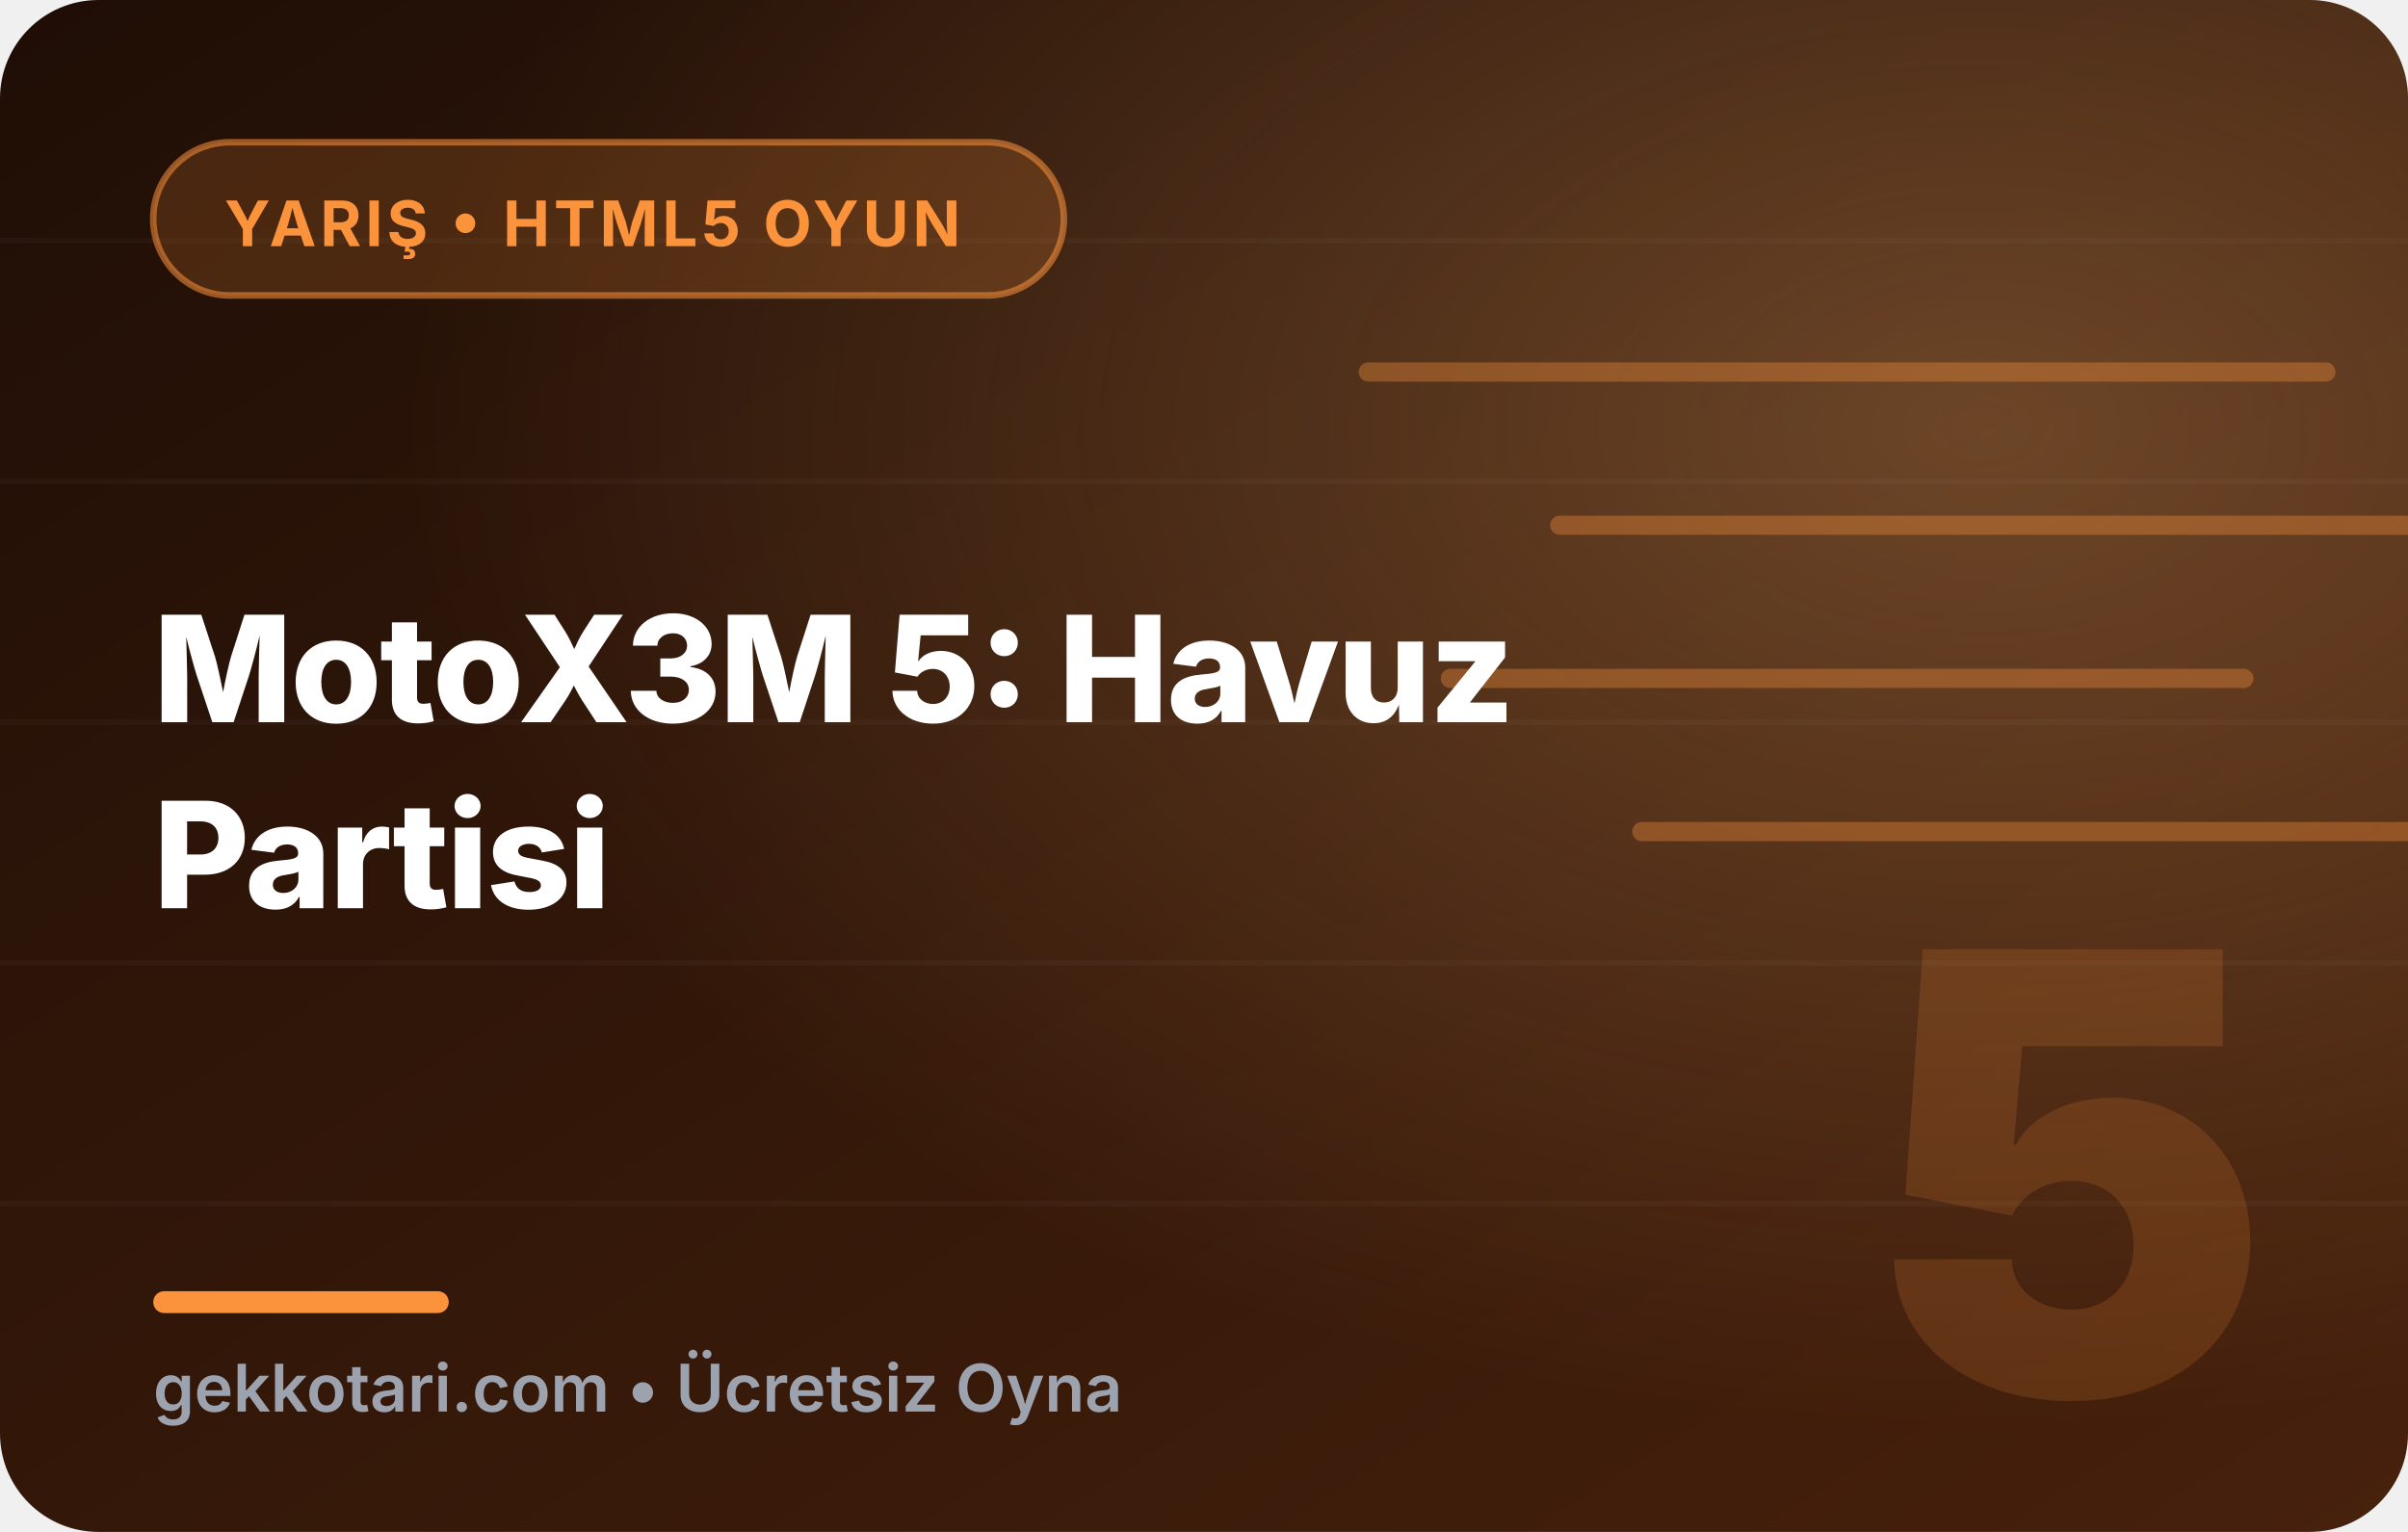
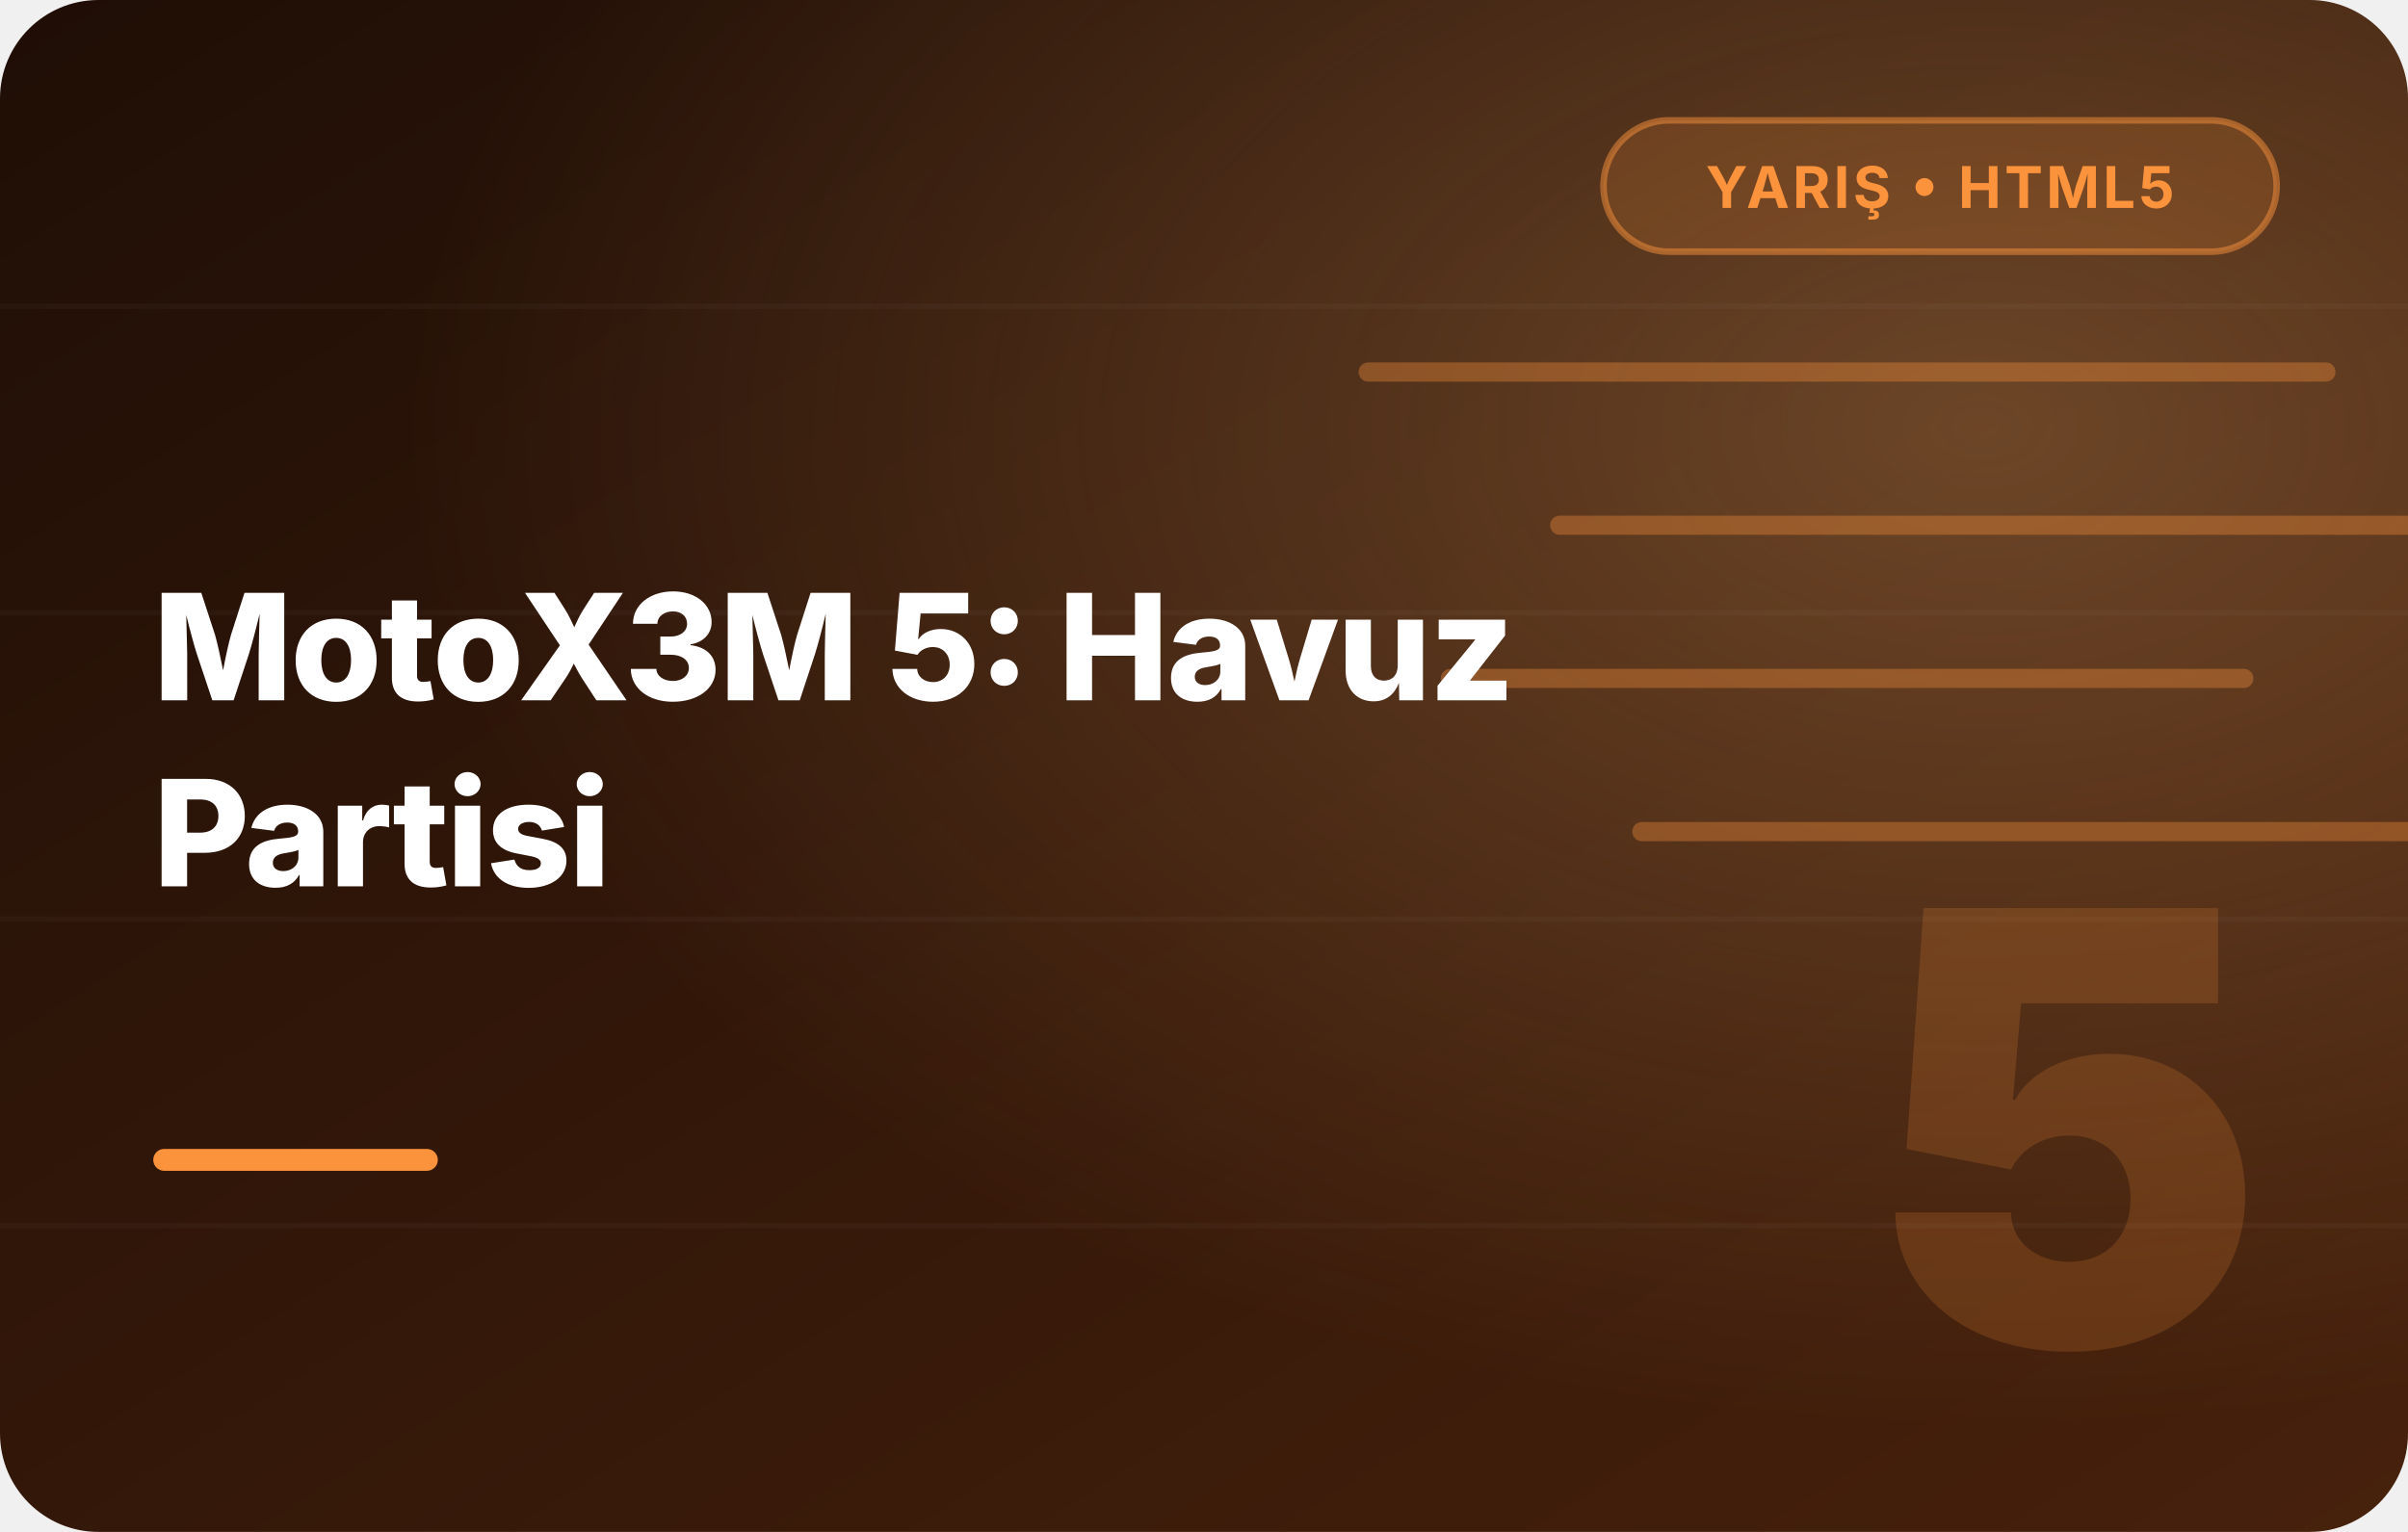
<svg xmlns="http://www.w3.org/2000/svg" viewBox="0 0 440 280" width="440" height="280">
  <defs>
    <linearGradient id="g-motox3m-5-havuz-partisi" x1="0" y1="0" x2="1" y2="1">
      <stop offset="0%" stop-color="#1f0e06" />
      <stop offset="100%" stop-color="#47210c" />
    </linearGradient>
    <radialGradient id="r-motox3m-5-havuz-partisi" cx="0.82" cy="0.28" r="0.65">
      <stop offset="0%" stop-color="#fdba74" stop-opacity="0.28" />
      <stop offset="100%" stop-color="#fdba74" stop-opacity="0" />
    </radialGradient>
  </defs>
  <rect width="440" height="280" rx="18" fill="url(#g-motox3m-5-havuz-partisi)" />
  <rect width="440" height="280" rx="18" fill="url(#r-motox3m-5-havuz-partisi)" />
-   <path d="M0 44 H440 M0 88 H440 M0 132 H440 M0 176 H440 M0 220 H440" stroke="#ffffff" stroke-opacity="0.03" stroke-width="1" />
-   <text x="415" y="255" text-anchor="end" fill="#fb923c" fill-opacity="0.16" font-family="Inter,Arial,sans-serif" font-size="112" font-weight="900">5</text>
+   <path d="M0 56 H440 M0 112 H440 M0 168 H440 M0 224 H440" stroke="#ffffff" stroke-opacity="0.03" stroke-width="1" />
+   <text x="414" y="246" text-anchor="end" fill="#fb923c" fill-opacity="0.18" font-family="Inter,Arial,sans-serif" font-size="110" font-weight="900">5</text>
  <g stroke="#fb923c" stroke-width="3.5" stroke-linecap="round" opacity="0.35">
    <line x1="250" y1="68" x2="425" y2="68" />
    <line x1="285" y1="96" x2="440" y2="96" />
    <line x1="265" y1="124" x2="410" y2="124" />
    <line x1="300" y1="152" x2="445" y2="152" />
  </g>
-   <rect x="28" y="26" width="166.4" height="28" rx="14" fill="#fb923c" fill-opacity="0.18" stroke="#fb923c" stroke-opacity="0.55" stroke-width="1.2" />
-   <text x="41" y="45" fill="#fb923c" font-family="Inter,Segoe UI,Arial,sans-serif" font-size="11.5" font-weight="700" letter-spacing="0.7">YARIŞ • HTML5 OYUN</text>
-   <text x="28" y="132" fill="#ffffff" font-family="Inter,Segoe UI,Arial,sans-serif" font-size="27" font-weight="800" letter-spacing="-0.4">MotoX3M 5: Havuz</text>
-   <text x="28" y="166" fill="#ffffff" font-family="Inter,Segoe UI,Arial,sans-serif" font-size="27" font-weight="800" letter-spacing="-0.4">Partisi</text>
-   <rect x="28" y="236" width="54" height="4" rx="2" fill="#fb923c" />
-   <text x="28" y="258" fill="#9ca3af" font-family="Inter,Segoe UI,Arial,sans-serif" font-size="12" font-weight="600">gekkotari.com • Ücretsiz Oyna</text>
+   <rect x="293" y="22" width="123" height="24" rx="12" fill="#fb923c" fill-opacity="0.16" stroke="#fb923c" stroke-opacity="0.5" stroke-width="1.2" />
+   <text x="354.5" y="38" text-anchor="middle" fill="#fb923c" font-family="Inter,Segoe UI,Arial,sans-serif" font-size="10.5" font-weight="700" letter-spacing="0.6">YARIŞ • HTML5</text>
+   <text x="28" y="128" fill="#ffffff" font-family="Inter,Segoe UI,Arial,sans-serif" font-size="27" font-weight="800" letter-spacing="-0.4">MotoX3M 5: Havuz</text>
+   <text x="28" y="162" fill="#ffffff" font-family="Inter,Segoe UI,Arial,sans-serif" font-size="27" font-weight="800" letter-spacing="-0.4">Partisi</text>
+   <rect x="28" y="210" width="52" height="4" rx="2" fill="#fb923c" />
</svg>
